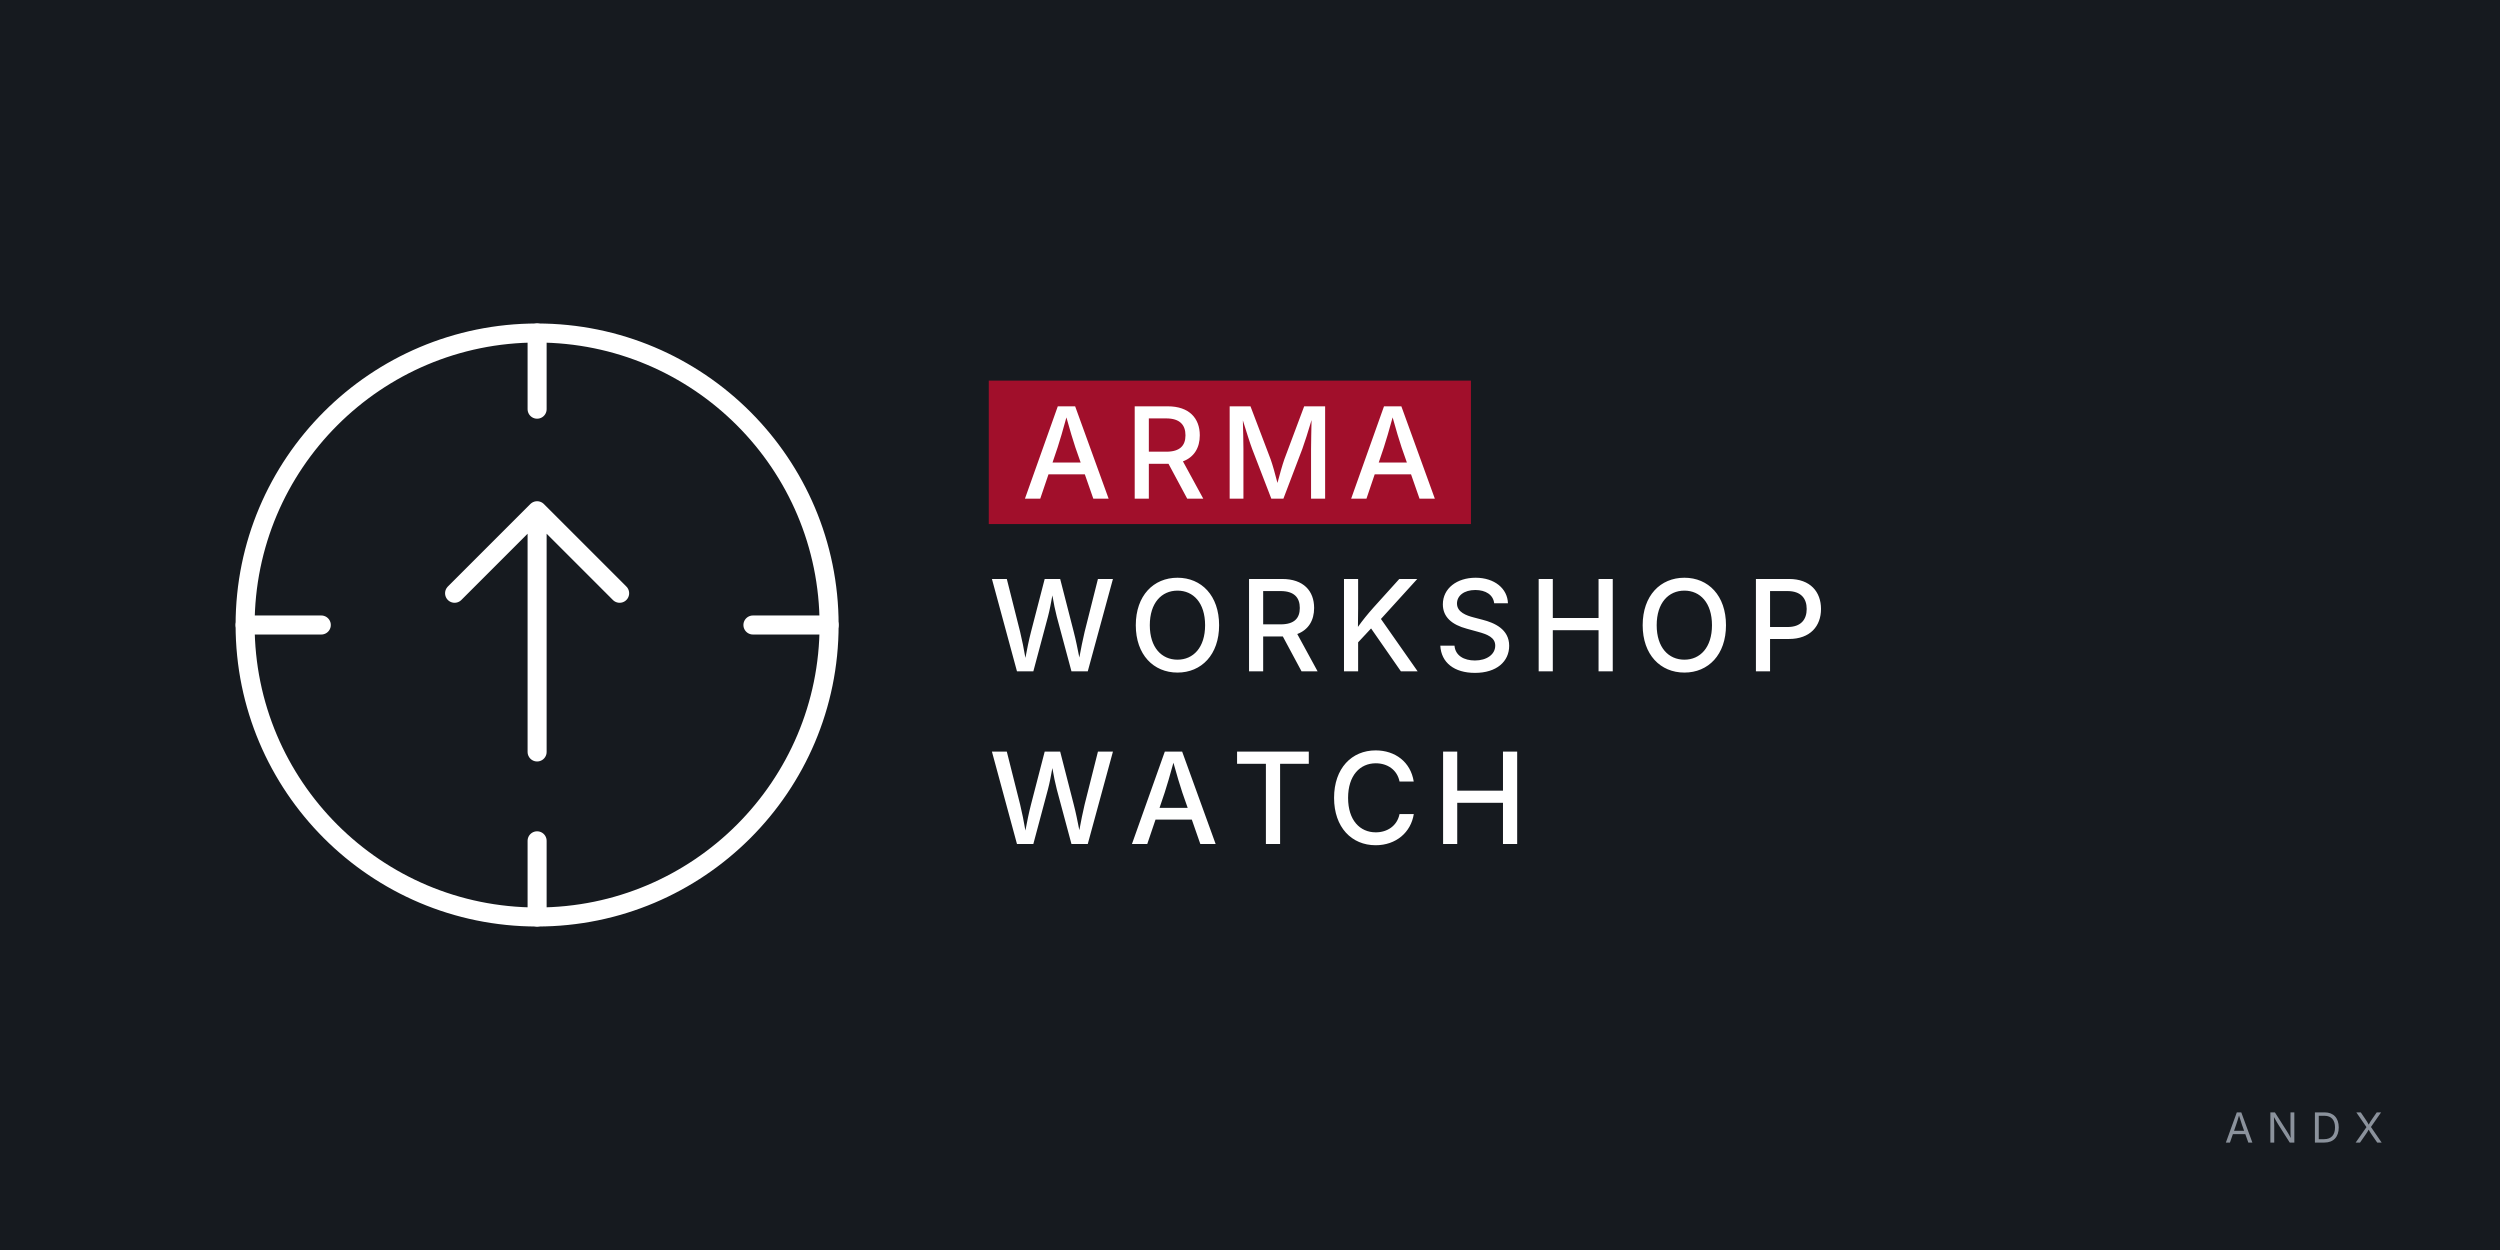
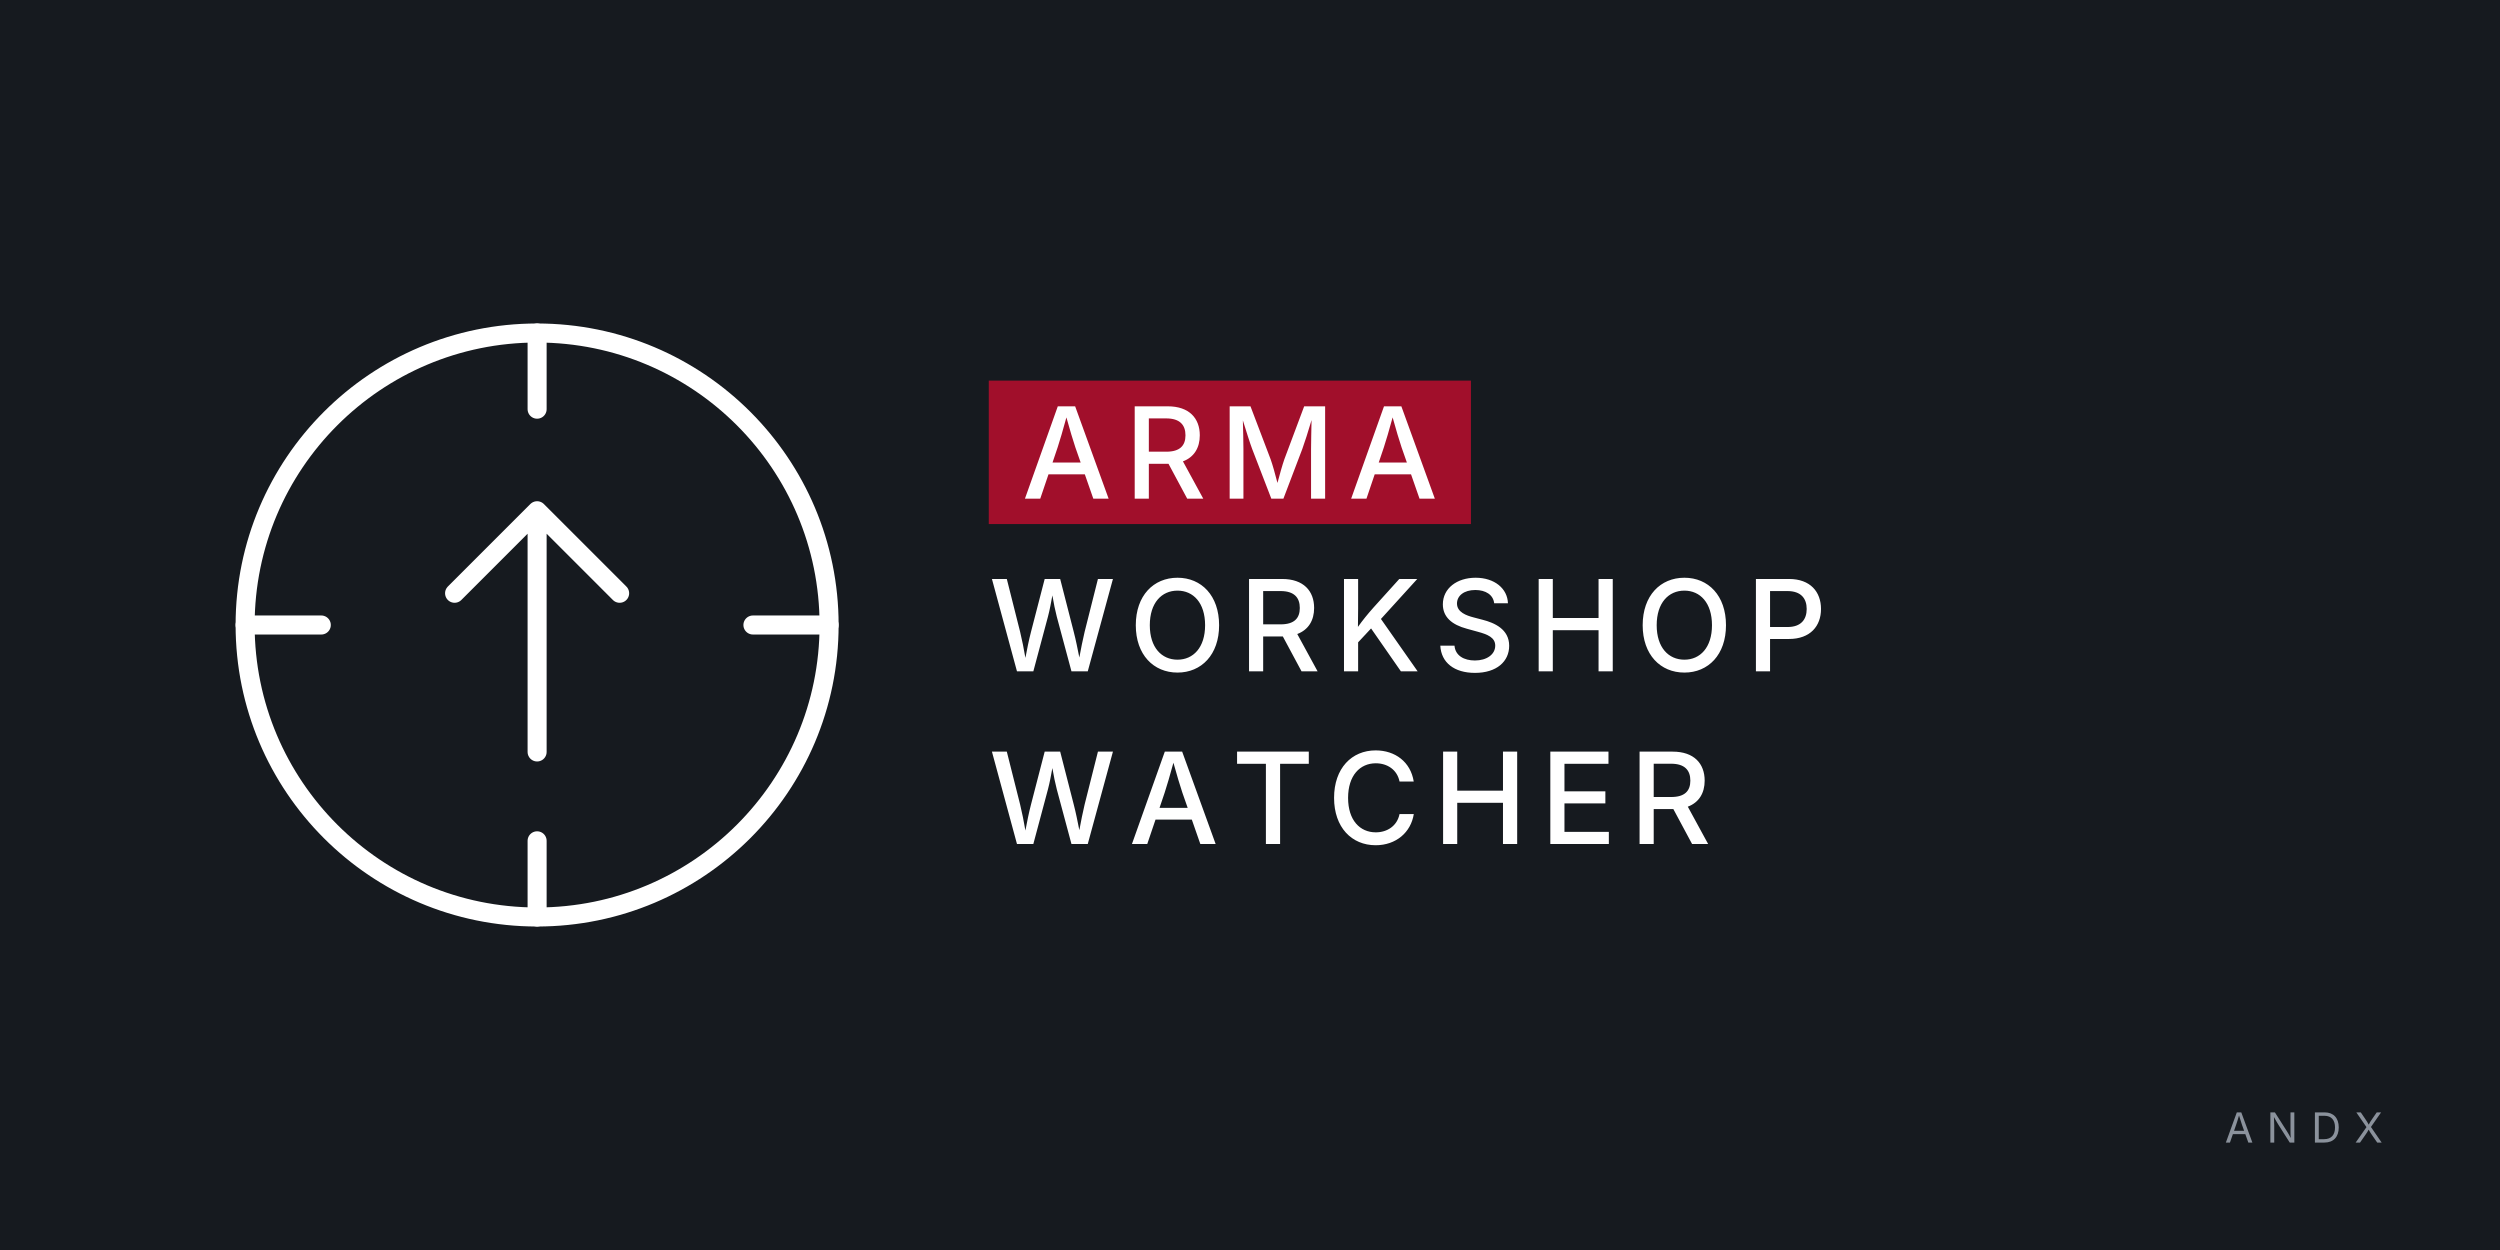
<svg xmlns="http://www.w3.org/2000/svg" width="2048" height="1024" viewBox="0 0 2048 1024">
  <rect width="2048" height="1024" fill="#161A1F" />
  <g transform="translate(180.00 252.00) scale(2.6)" color="#FFFFFF" fill="none" stroke="#FFFFFF" stroke-width="6" stroke-linecap="round" stroke-linejoin="round">
    <circle cx="100" cy="100" r="92" />
    <path d="M100 8 V32 M100 168 V192 M8 100 H32 M168 100 H192" />
    <path d="M100 140 V64 M74 90 L100 64 L126 90" />
  </g>
  <rect x="810.0" y="311.8" width="395.0" height="117.5" fill="#A10F2B" />
  <path fill="#FFFFFF" d="M839.63 408.52H852.173L858.927 388.563H888.685L895.642 408.52H908.185L880.763 332.856H866.544ZM862.227 378.915 866.442 366.422C868.321 360.633 870.657 352.762 873.602 341.946C876.599 352.661 878.884 360.379 880.915 366.422L885.282 378.915Z M929.553 408.52H941.131V379.93H956.569C956.772 379.93 957.026 379.93 957.229 379.93L972.565 408.52H985.717L969.061 377.95C978.252 374.497 982.874 366.778 982.874 356.622C982.874 342.657 974.19 332.856 956.67 332.856H929.553ZM941.131 370.028V342.758H955.35C966.522 342.758 971.143 348.09 971.143 356.622C971.143 365.102 966.522 370.028 955.452 370.028Z M1007.34 408.52H1018.613V367.793C1018.613 362.004 1018.36 352.305 1018.156 344.383C1021.051 353.727 1024.047 363.223 1025.774 367.793L1041.465 408.52H1051.367L1066.856 367.793C1068.582 363.071 1071.731 353.321 1074.422 344.129C1074.27 352.559 1074.016 362.207 1074.016 367.793V408.52H1085.543V332.856H1068.379L1052.129 376.274C1050.656 380.438 1048.27 388.868 1046.492 395.622C1044.766 388.715 1042.379 380.336 1040.906 376.274L1024.402 332.856H1007.34Z M1106.861 408.52H1119.404L1126.158 388.563H1155.916L1162.873 408.52H1175.416L1147.994 332.856H1133.775ZM1129.459 378.915 1133.674 366.422C1135.553 360.633 1137.888 352.762 1140.834 341.946C1143.83 352.661 1146.115 360.379 1148.146 366.422L1152.513 378.915Z" />
  <path fill="#FFFFFF" d="M833.105 549.96H846.512L858.496 505.12C859.969 499.534 860.984 493.948 862.102 487.753C863.219 494.304 864.387 500.042 865.707 505.12L877.742 549.96H891.098L911.715 474.296H899.426L888.508 517.663C886.934 524.265 885.512 531.476 884.191 538.636C882.77 531.476 881.348 524.265 879.621 517.663L868.5 474.296H855.805L844.582 517.663C842.855 524.315 841.383 531.628 840.012 538.94C838.742 531.628 837.32 524.315 835.695 517.663L824.777 474.296H812.59Z M964.619 550.976C984.22 550.976 998.693 536.351 998.693 512.179C998.693 487.905 984.22 473.28 964.619 473.28C944.966 473.28 930.443 487.905 930.443 512.179C930.443 536.351 944.966 550.976 964.619 550.976ZM964.619 540.413C951.619 540.413 941.92 530.46 941.92 512.179C941.92 493.847 951.619 483.843 964.619 483.843C977.517 483.843 987.216 493.796 987.216 512.179C987.216 530.46 977.517 540.413 964.619 540.413Z M1023.21 549.96H1034.788V521.37H1050.226C1050.429 521.37 1050.683 521.37 1050.886 521.37L1066.222 549.96H1079.374L1062.718 519.39C1071.909 515.937 1076.53 508.218 1076.53 498.062C1076.53 484.097 1067.847 474.296 1050.327 474.296H1023.21ZM1034.788 511.468V484.198H1049.007C1060.179 484.198 1064.8 489.53 1064.8 498.062C1064.8 506.542 1060.179 511.468 1049.109 511.468Z M1100.997 549.96H1112.575V526.194L1123.188 514.819L1147.614 549.96H1161.325L1131.263 507.05L1161.02 474.296H1146.294L1125.067 497.808C1120.243 503.241 1116.282 508.116 1112.423 513.55L1112.575 498.468V474.296H1100.997Z M1208.288 551.23C1226.061 551.23 1236.319 541.886 1236.319 529.038C1236.319 515.378 1224.182 510.198 1214.534 507.71L1207.17 505.78C1201.381 504.257 1193.561 501.565 1193.561 494.405C1193.561 488.007 1199.35 483.335 1208.541 483.335C1217.123 483.335 1223.268 487.296 1224.03 494.202H1235.303C1234.948 482.167 1224.334 473.28 1208.795 473.28C1193.561 473.28 1181.983 481.964 1181.983 495.065C1181.983 505.425 1189.295 511.773 1201.686 515.073L1210.522 517.511C1218.647 519.694 1224.893 522.284 1224.893 528.886C1224.893 536.198 1217.834 541.073 1208.237 541.073C1199.502 541.073 1192.19 537.214 1191.53 528.937H1179.901C1180.612 542.749 1191.276 551.23 1208.288 551.23Z M1260.48 549.96H1272.059V516.241H1309.535V549.96H1321.164V474.296H1309.535V506.288H1272.059V474.296H1260.48Z M1379.857 550.976C1399.459 550.976 1413.931 536.351 1413.931 512.179C1413.931 487.905 1399.459 473.28 1379.857 473.28C1360.205 473.28 1345.681 487.905 1345.681 512.179C1345.681 536.351 1360.205 550.976 1379.857 550.976ZM1379.857 540.413C1366.857 540.413 1357.158 530.46 1357.158 512.179C1357.158 493.847 1366.857 483.843 1379.857 483.843C1392.755 483.843 1402.455 493.796 1402.455 512.179C1402.455 530.46 1392.755 540.413 1379.857 540.413Z M1438.448 549.96H1450.027V523.452H1465.464C1483.034 523.452 1491.769 512.839 1491.769 498.874C1491.769 484.909 1483.085 474.296 1465.566 474.296H1438.448ZM1450.027 513.651V484.198H1464.245C1475.468 484.198 1480.038 490.343 1480.038 498.874C1480.038 507.405 1475.468 513.651 1464.347 513.651Z" />
-   <path fill="#FFFFFF" d="M833.105 691.4H846.512L858.496 646.56C859.969 640.974 860.984 635.388 862.102 629.193C863.219 635.744 864.387 641.482 865.707 646.56L877.742 691.4H891.098L911.715 615.736H899.426L888.508 659.103C886.934 665.705 885.512 672.916 884.191 680.076C882.77 672.916 881.348 665.705 879.621 659.103L868.5 615.736H855.805L844.582 659.103C842.855 665.755 841.383 673.068 840.012 680.38C838.742 673.068 837.32 665.755 835.695 659.103L824.777 615.736H812.59Z M927.295 691.4H939.837L946.591 671.443H976.349L983.306 691.4H995.849L968.427 615.736H954.209ZM949.892 661.795 954.107 649.302C955.986 643.513 958.322 635.642 961.267 624.826C964.263 635.541 966.548 643.259 968.58 649.302L972.947 661.795Z M1013.409 625.689H1037.023V691.4H1048.652V625.689H1072.163V615.736H1013.409Z M1126.946 692.416C1143.653 692.416 1155.841 681.853 1158.177 666.873H1146.497C1144.567 676.521 1136.493 681.853 1127.048 681.853C1114.098 681.853 1104.348 672.002 1104.348 653.619C1104.348 635.337 1114.048 625.283 1127.048 625.283C1136.493 625.283 1144.567 630.564 1146.497 640.212H1158.126C1155.587 624.166 1142.891 614.72 1126.946 614.72C1107.345 614.72 1092.872 629.345 1092.872 653.619C1092.872 677.791 1107.294 692.416 1126.946 692.416Z M1182.186 691.4H1193.764V657.681H1231.241V691.4H1242.87V615.736H1231.241V647.728H1193.764V615.736H1182.186Z" />
+   <path fill="#FFFFFF" d="M833.105 691.4H846.512L858.496 646.56C859.969 640.974 860.984 635.388 862.102 629.193C863.219 635.744 864.387 641.482 865.707 646.56L877.742 691.4H891.098L911.715 615.736H899.426L888.508 659.103C886.934 665.705 885.512 672.916 884.191 680.076C882.77 672.916 881.348 665.705 879.621 659.103L868.5 615.736H855.805L844.582 659.103C842.855 665.755 841.383 673.068 840.012 680.38C838.742 673.068 837.32 665.755 835.695 659.103L824.777 615.736H812.59Z M927.295 691.4H939.837L946.591 671.443H976.349L983.306 691.4H995.849L968.427 615.736H954.209ZM949.892 661.795 954.107 649.302C955.986 643.513 958.322 635.642 961.267 624.826C964.263 635.541 966.548 643.259 968.58 649.302L972.947 661.795Z M1013.409 625.689H1037.023V691.4H1048.652V625.689H1072.163V615.736H1013.409Z M1126.946 692.416C1143.653 692.416 1155.841 681.853 1158.177 666.873H1146.497C1144.567 676.521 1136.493 681.853 1127.048 681.853C1114.098 681.853 1104.348 672.002 1104.348 653.619C1104.348 635.337 1114.048 625.283 1127.048 625.283C1136.493 625.283 1144.567 630.564 1146.497 640.212H1158.126C1155.587 624.166 1142.891 614.72 1126.946 614.72C1107.345 614.72 1092.872 629.345 1092.872 653.619C1092.872 677.791 1107.294 692.416 1126.946 692.416Z M1182.186 691.4H1193.764V657.681H1231.241V691.4H1242.87V615.736H1231.241V647.728H1193.764V615.736H1182.186Z M1270.027 691.4H1317.965V681.447H1281.605V658.138H1315.121V648.236H1281.605V625.689H1317.66V615.736H1270.027Z M1343.142 691.4H1354.72V662.81H1370.158C1370.361 662.81 1370.615 662.81 1370.818 662.81L1386.154 691.4H1399.306L1382.65 660.83C1391.841 657.377 1396.463 649.658 1396.463 639.502C1396.463 625.537 1387.779 615.736 1370.259 615.736H1343.142ZM1354.72 652.908V625.638H1368.939C1380.111 625.638 1384.732 630.97 1384.732 639.502C1384.732 647.982 1380.111 652.908 1369.041 652.908Z" />
  <path fill="#8B929C" d="M1823.42 936.0H1826.773L1829.164 929.094H1839.357L1841.831 936.0H1845.151L1836.053 911.264H1832.401ZM1830.127 926.338 1831.87 921.324C1832.401 919.797 1833.165 917.439 1834.211 913.787C1835.256 917.373 1835.987 919.664 1836.585 921.324L1838.378 926.338Z M1859.883 936.0H1863.053V921.889C1863.053 920.693 1862.937 918.22 1862.804 915.049C1864.73 918.485 1865.677 920.146 1866.805 921.922L1875.77 936.0H1879.522V911.264H1876.368V926.438C1876.368 927.766 1876.385 929.874 1876.584 932.265C1875.455 930.023 1874.326 928.131 1873.662 927.085L1863.601 911.264H1859.883Z M1904.099 936.0C1911.636 936.0 1915.902 931.318 1915.902 923.582C1915.902 915.912 1911.636 911.264 1904.414 911.264H1896.379V936.0ZM1899.533 933.211V914.053H1904.198C1909.926 914.053 1912.848 917.639 1912.848 923.582C1912.848 929.592 1909.926 933.211 1903.899 933.211Z M1929.754 936.0H1933.34L1937.706 929.725C1938.984 927.898 1939.599 926.936 1940.412 925.375C1941.242 927.002 1941.84 927.915 1943.085 929.725L1947.418 936.0H1951.054L1942.271 923.217L1950.589 911.264H1947.02L1943.384 916.51C1941.923 918.618 1941.325 919.581 1940.445 921.308C1939.549 919.564 1938.968 918.635 1937.523 916.51L1933.954 911.264H1930.302L1938.619 923.333Z" />
</svg>
